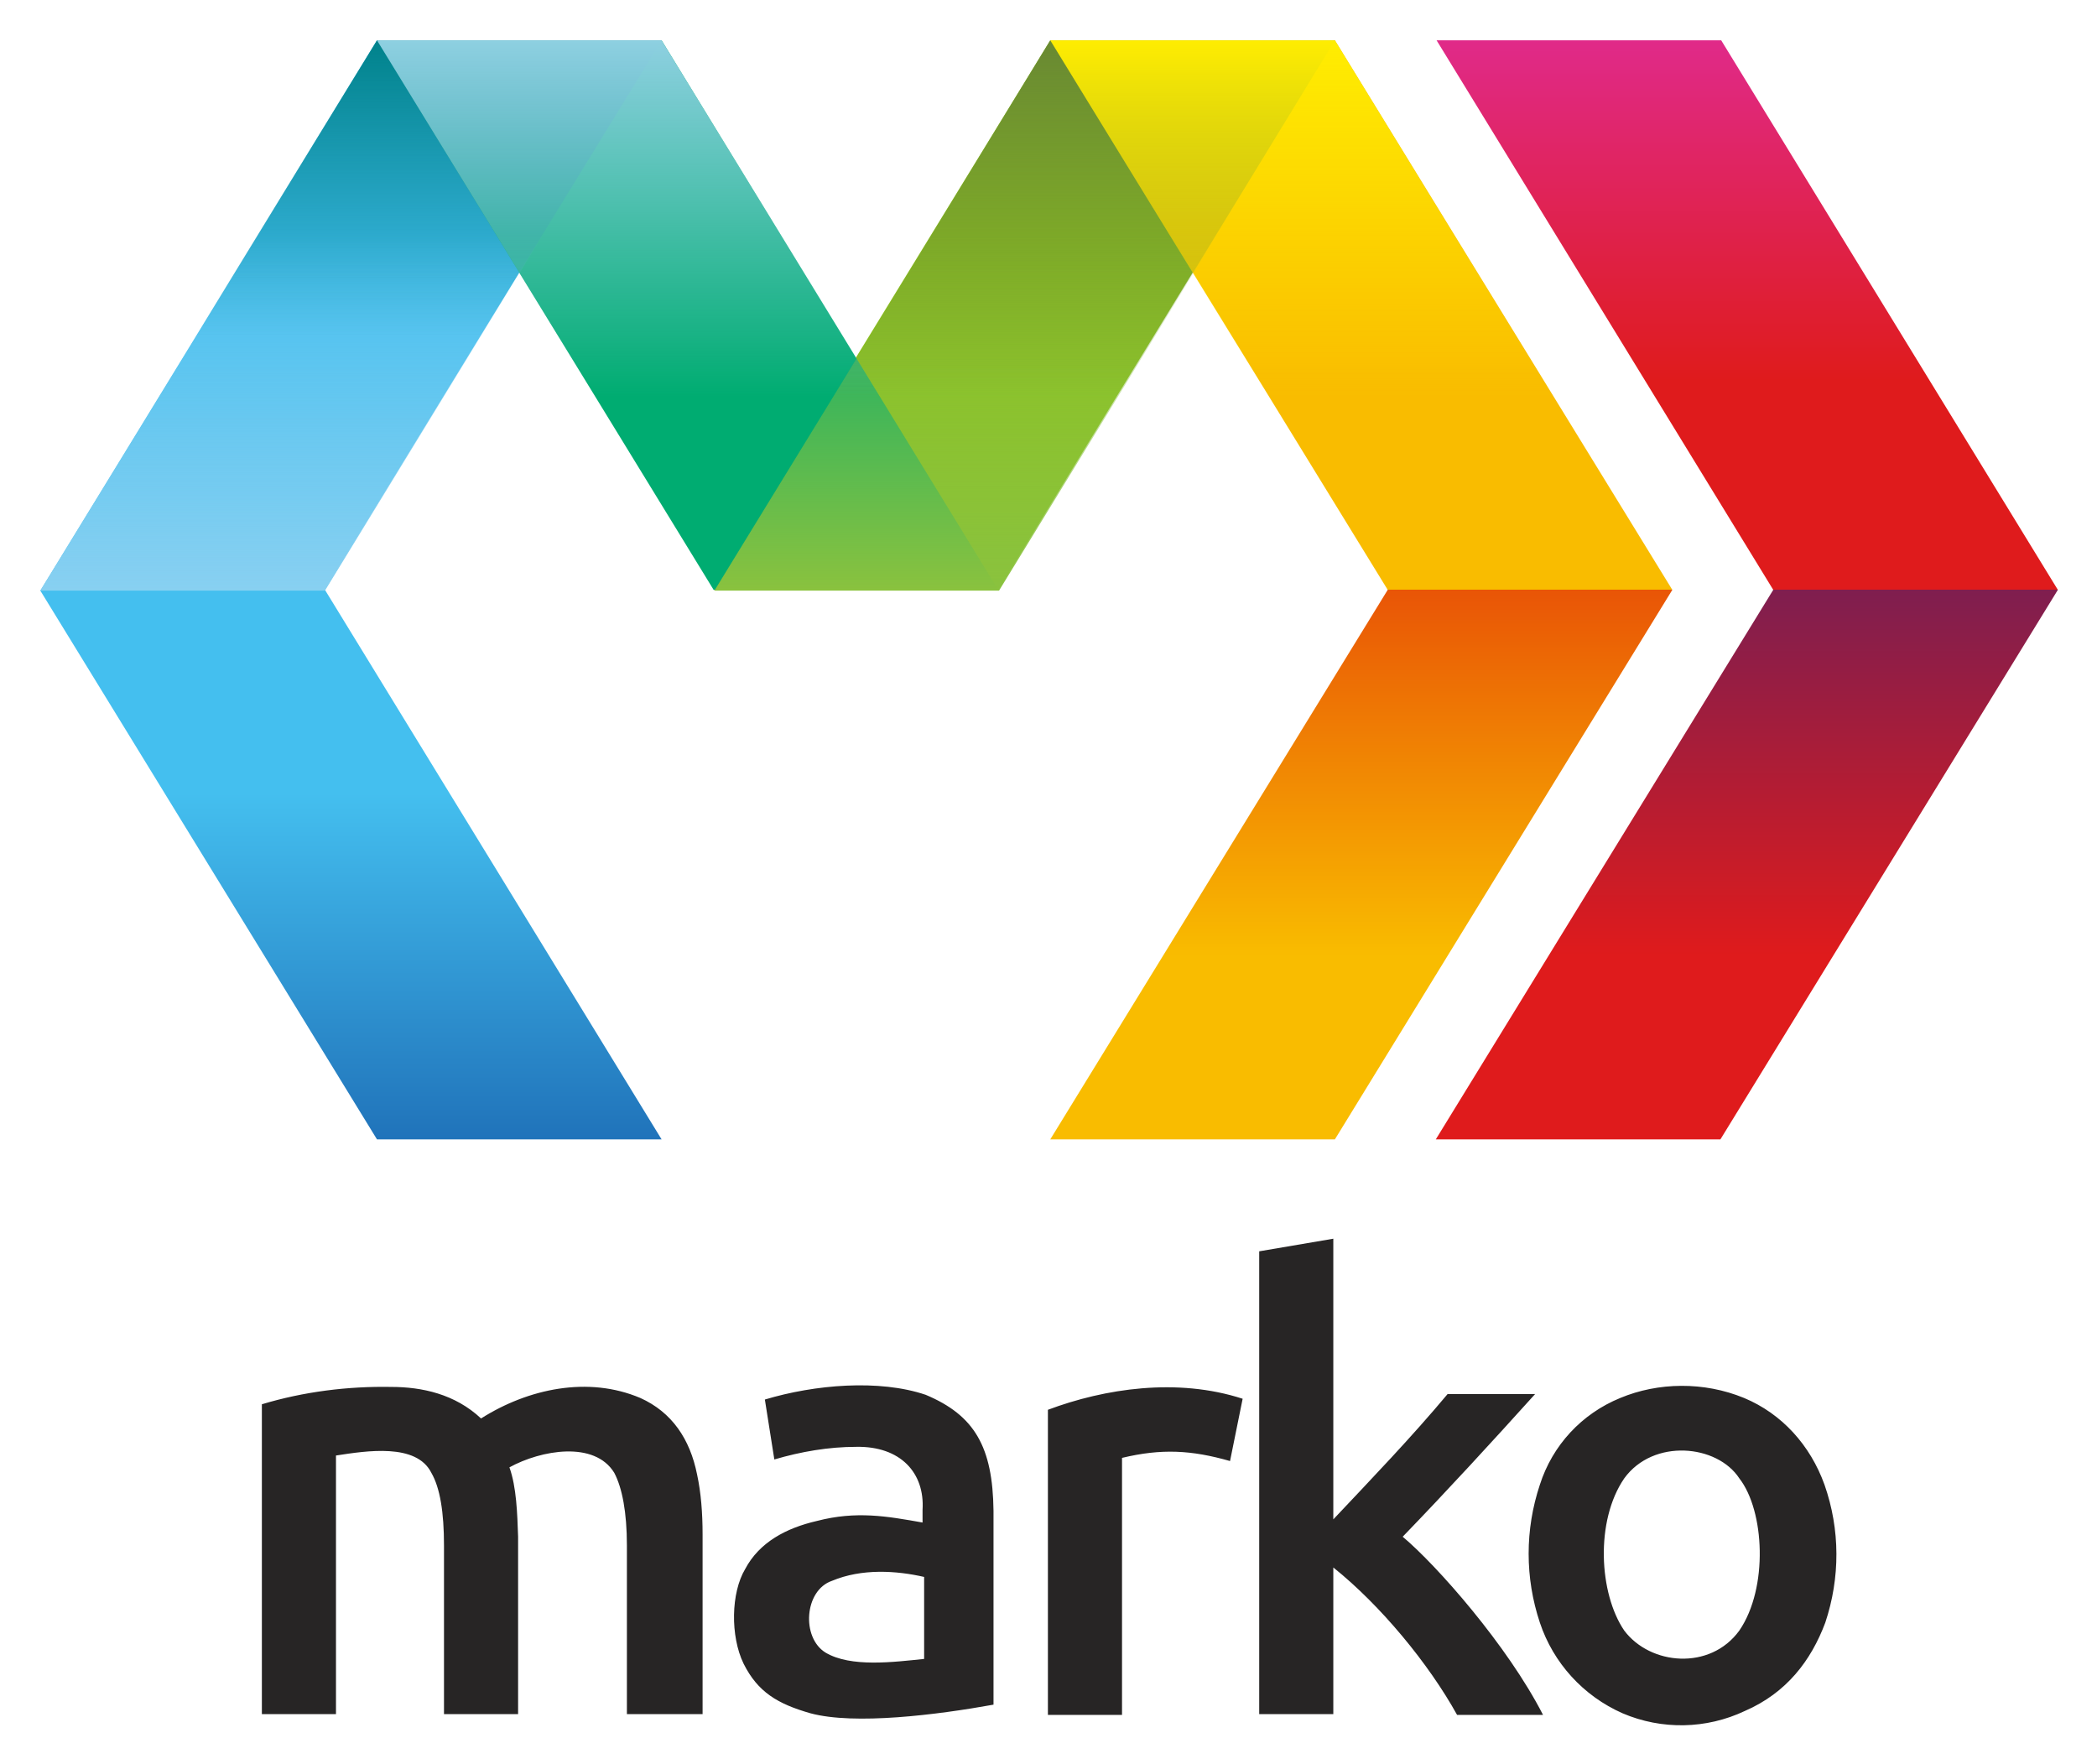
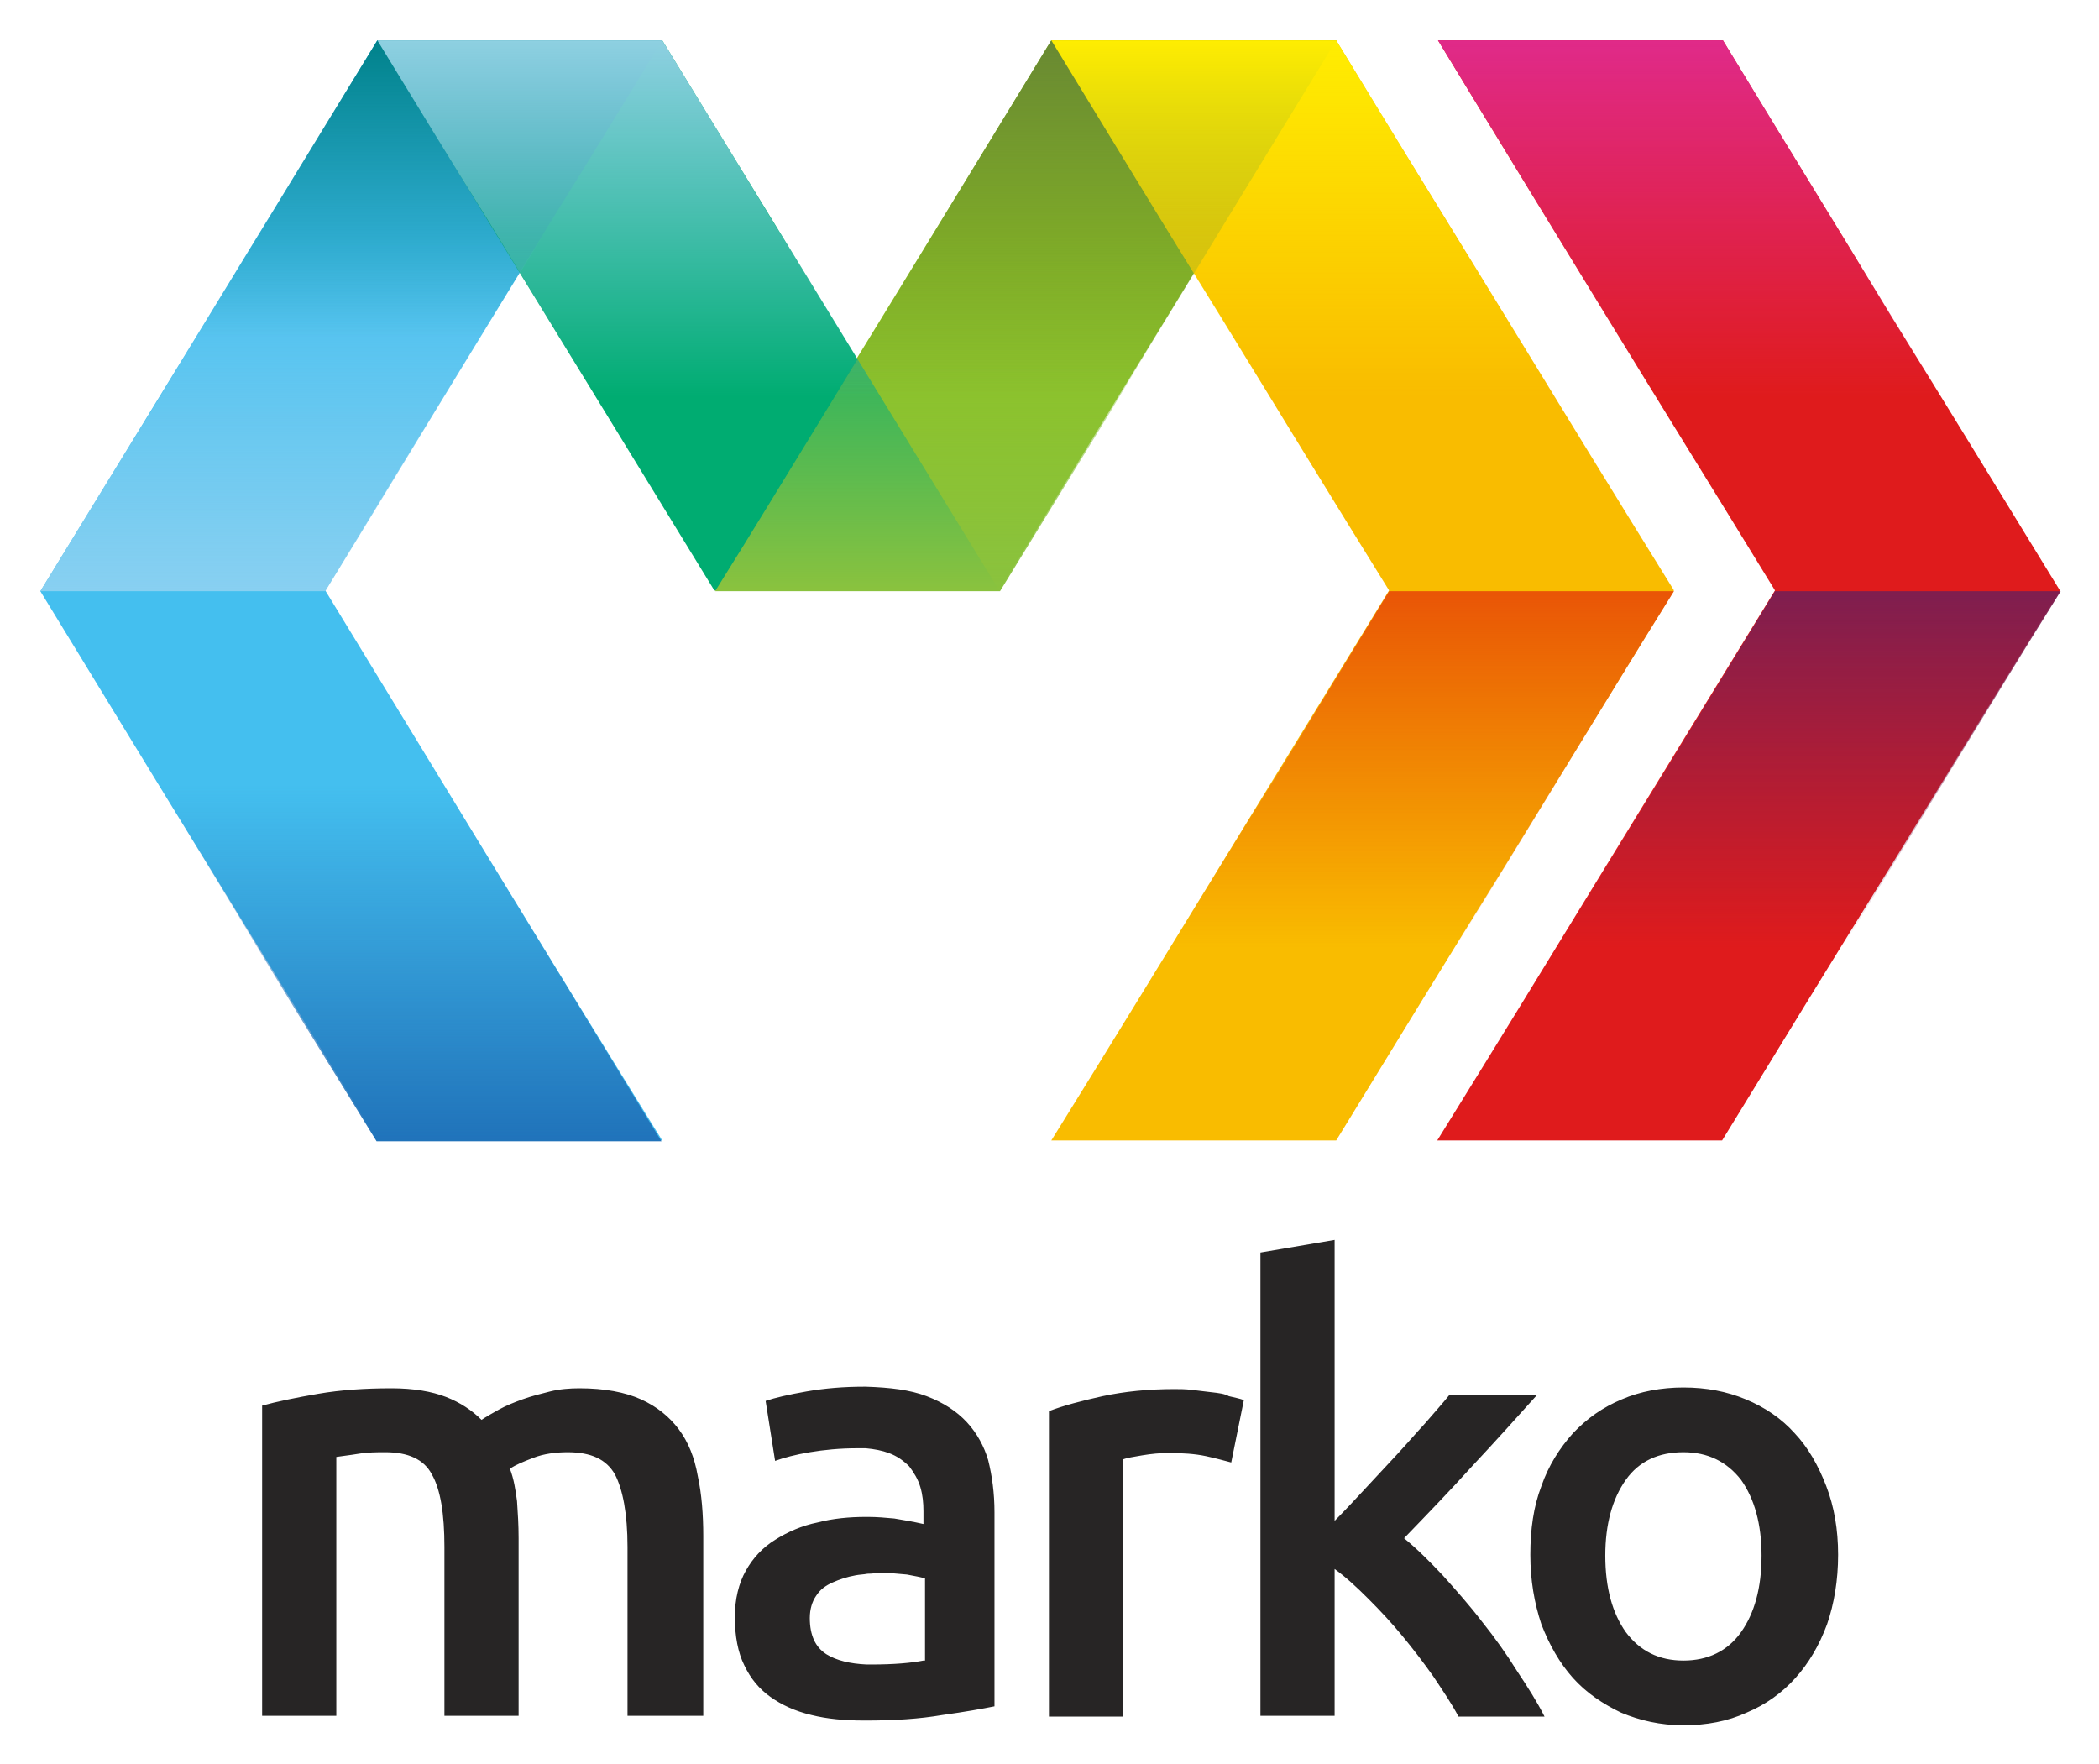
- <svg xmlns="http://www.w3.org/2000/svg" role="img" viewBox="-51.15 -51.15 2659.80 2237.30">
-   <style>stop:not([stop-color]){stop-color:inherit}</style>
-   <style>stop:not([stop-color]){stop-color:inherit}</style>
-   <style>stop:not([stop-color]){stop-color:inherit}</style>
-   <style>stop:not([stop-color]){stop-color:inherit}</style>
-   <style>stop:not([stop-color]){stop-color:inherit}</style>
-   <style>stop:not([stop-color]){stop-color:inherit}</style>
-   <path fill="#8dc220" d="M1281 0h361l-427 697H854z" />
-   <path fill="url(#a)" d="M427 0h361L361 697l427 697H427L0 698z" />
-   <linearGradient id="a" x2="0" y2="1">
-     <stop offset=".685" stop-color="#44bfef" />
-     <stop offset="1" stop-color="#2073ba" />
-   </linearGradient>
-   <path fill="#00ac71" d="M854 697h361L788 0H427z" />
-   <path fill="url(#b)" d="M1642 0h-361l428 697-428 697h361l428-697z" />
-   <linearGradient id="b" x2="0" y2="1" stop-color="#f9bc00">
-     <stop offset=".5" />
-     <stop offset=".5" stop-color="#e95506" />
-     <stop offset=".833" />
-   </linearGradient>
-   <path fill="url(#c)" d="M1493 246h-361L855 698h361z" />
-   <linearGradient id="c" x2="0" y2="1" stop-color="#8ac23e">
-     <stop offset="0" stop-opacity="0" />
-     <stop offset="1" />
-   </linearGradient>
-   <path fill="url(#d)" d="M1005 452h361L1642 0h-361z" />
-   <linearGradient id="d" x2="0" y2="1" stop-color="#698932">
-     <stop offset="0" />
-     <stop offset="1" stop-opacity="0" />
-   </linearGradient>
-   <path fill="url(#e)" d="M1919 452h-361L1281 0h361z" />
-   <linearGradient id="e" x2="0" y2="1" stop-color="#ffed01">
-     <stop offset="0" />
-     <stop offset="1" stop-opacity="0" />
-   </linearGradient>
-   <path fill="url(#f)" d="M150 452h361L788 0H427z" />
-   <linearGradient id="f" x2="0" y2="1" stop-color="#00828b">
-     <stop offset="0" />
-     <stop offset=".833" stop-opacity="0" />
-   </linearGradient>
-   <path fill="url(#g)" d="M638 246H277L0 698h361z" />
-   <linearGradient id="g" x2="0" y2="1" stop-color="#88d0f1">
-     <stop offset="0" stop-opacity="0" />
-     <stop offset="1" />
-   </linearGradient>
-   <path fill="url(#h)" d="M1065 452H704L427 0h361z" />
-   <linearGradient id="h" x2="0" y2="1" stop-color="#8ed0e1">
-     <stop offset="0" />
-     <stop offset="1" stop-opacity="0" />
-   </linearGradient>
-   <path fill="url(#i)" d="M2132 0h-361l427 697-428 697h361l428-697z" />
-   <linearGradient id="i" x2="0" y2="1" stop-color="#df1b1c">
-     <stop offset="0" stop-color="#e02a89" />
-     <stop offset=".31" />
-     <stop offset=".5" />
-     <stop offset=".5" stop-color="#7f1e4f" />
-     <stop offset=".833" />
-   </linearGradient>
-   <path fill="#272525" d="M840 1895c0-27-2-53-7-76-9-45-32-79-72-97-66-28-142-12-202 26-33-31-75-40-114-40-55-1-111 6-164 22v393h94v-328c39-6 102-16 121 22 11 19 16 50 16 92v214h94v-225c-1-29-2-63-11-88 40-22 108-34 133 7 10 19 16 50 16 92v214h96zm91-95c34-10 69-16 104-16 56-1 87 33 84 80v16c-45-8-84-15-134-2-39 9-73 27-91 61-18 30-19 85-2 120 18 36 43 51 85 63 56 15 160 2 232-11v-246c-1-81-24-121-86-147-59-20-141-13-204 6zm65 245c-31-19-27-79 8-91 38-16 82-13 117-5v104c-39 4-93 11-125-8zm529-322c-83-27-175-13-247 14v387h94v-326c50-12 88-10 137 4zm203 175c57-59 113-120 168-181h-111c-46 55-96 107-145 159v-356l-94 16v587h94v-186c60 48 121 122 157 187h109c-45-88-135-190-178-226zm535-66c-18-50-54-90-102-110-51-21-109-20-157 0-49 20-86 60-102 110-19 57-19 118 0 175 17 51 55 93 105 115a189 189 0 0 0 155-3c53-23 84-64 102-112 19-57 19-118-1-175zm-108 185c-37 51-113 44-146 0-32-47-37-139 0-193 37-51 118-43 146 0 32 41 37 139 0 193z" />
+ <svg xmlns="http://www.w3.org/2000/svg" role="img" viewBox="-9.99 -9.99 519.48 436.48">
+   <defs>
+     <linearGradient id="a" x1="98.768" x2="98.768" y1="82.878" y2="29.178" gradientTransform="scale(1.18807 .8417)" gradientUnits="userSpaceOnUse">
+       <stop offset="0%" stop-color="#8AC23E" />
+       <stop offset="100%" stop-color="#8AC23E" stop-opacity="0" />
+     </linearGradient>
+     <linearGradient id="b" x1="111.478" x2="111.478" y1=".034" y2="53.692" gradientTransform="scale(1.18714 .84236)" gradientUnits="userSpaceOnUse">
+       <stop offset="0%" stop-color="#698932" />
+       <stop offset="100%" stop-color="#698932" stop-opacity="0" />
+     </linearGradient>
+     <linearGradient id="c" x1="134.704" x2="134.704" y1=".034" y2="53.734" gradientTransform="scale(1.18807 .8417)" gradientUnits="userSpaceOnUse">
+       <stop offset="0%" stop-color="#FFED01" />
+       <stop offset="100%" stop-color="#FFED01" stop-opacity="0" />
+     </linearGradient>
+     <linearGradient id="d" x1="175.925" x2="175.925" y1=".034" y2="53.75" gradientTransform="scale(1.18807 .8417)" gradientUnits="userSpaceOnUse">
+       <stop offset="0%" stop-color="#E02A89" />
+       <stop offset="100%" stop-color="#E02A89" stop-opacity="0" />
+     </linearGradient>
+     <linearGradient id="e" x1="188.606" x2="188.606" y1="82.878" y2="136.578" gradientTransform="scale(1.18807 .8417)" gradientUnits="userSpaceOnUse">
+       <stop offset="0%" stop-color="#7F1E4F" />
+       <stop offset="100%" stop-color="#7F1E4F" stop-opacity="0" />
+     </linearGradient>
+     <linearGradient id="f" x1="147.364" x2="147.364" y1="82.878" y2="136.578" gradientTransform="scale(1.18807 .8417)" gradientUnits="userSpaceOnUse">
+       <stop offset="0%" stop-color="#E95506" />
+       <stop offset="100%" stop-color="#E95506" stop-opacity="0" />
+     </linearGradient>
+     <linearGradient id="g" x1="26.838" x2="26.838" y1="82.878" y2="29.212" gradientTransform="scale(1.18807 .8417)" gradientUnits="userSpaceOnUse">
+       <stop offset="0%" stop-color="#88D0F1" />
+       <stop offset="100%" stop-color="#88D0F1" stop-opacity="0" />
+     </linearGradient>
+     <linearGradient id="h" x1="39.487" x2="39.487" y1=".034" y2="53.7" gradientTransform="scale(1.18807 .8417)" gradientUnits="userSpaceOnUse">
+       <stop offset="0%" stop-color="#00828B" />
+       <stop offset="83.25%" stop-color="#00828B" stop-opacity="0" />
+     </linearGradient>
+     <linearGradient id="i" x1="39.507" x2="39.507" y1="165.592" y2="111.985" gradientTransform="scale(1.18714 .84236)" gradientUnits="userSpaceOnUse">
+       <stop offset="0%" stop-color="#2073BA" />
+       <stop offset="100%" stop-color="#2073BA" stop-opacity="0" />
+     </linearGradient>
+     <linearGradient id="j" x1="62.801" x2="62.801" y1=".034" y2="53.7" gradientTransform="scale(1.18807 .8417)" gradientUnits="userSpaceOnUse">
+       <stop offset="0%" stop-color="#8ED0E1" />
+       <stop offset="100%" stop-color="#88D0F1" stop-opacity="0" />
+     </linearGradient>
+   </defs>
+   <path fill="#272525" d="M158.008 343.751c-2.344-3.125-5.469-5.664-9.375-7.422-3.906-1.758-8.984-2.734-15.234-2.734-2.344 0-4.883.195-7.227.781-2.344.586-4.688 1.172-6.836 1.953-2.148.781-4.102 1.562-5.859 2.539-1.758.977-3.125 1.758-4.297 2.539-2.344-2.344-5.273-4.297-8.789-5.664-3.516-1.367-8.008-2.148-13.477-2.148-6.445 0-12.5.391-18.164 1.367-5.664.977-10.352 1.953-13.867 2.93v76.758h18.359v-64.063c1.172-.195 3.125-.391 5.469-.781 2.344-.391 4.688-.391 6.641-.391 5.664 0 9.57 1.758 11.523 5.469 2.148 3.711 3.125 9.766 3.125 17.969v41.797h18.359v-43.945c0-3.32-.195-6.25-.391-9.18-.391-2.93-.781-5.469-1.758-8.008 1.367-.977 3.32-1.758 5.859-2.734 2.539-.977 5.469-1.367 8.398-1.367 5.859 0 9.57 1.758 11.719 5.469 1.953 3.711 3.125 9.766 3.125 17.969v41.797h18.75v-44.531c0-5.273-.391-10.352-1.367-14.844-.781-4.492-2.344-8.398-4.688-11.523zm71.289-1.758c-2.539-2.734-5.859-4.883-9.961-6.445-4.102-1.562-8.984-2.148-15.039-2.344h-.391c-5.078 0-9.766.391-14.258 1.172-4.492.781-7.813 1.562-10.156 2.344l2.344 14.844c2.148-.781 5.078-1.562 8.594-2.148 3.516-.586 7.422-.977 11.719-.977h2.148c2.148.195 4.102.586 5.664 1.172 2.148.781 3.711 1.953 5.078 3.32 1.172 1.562 2.148 3.125 2.734 5.078.586 1.953.781 3.906.781 6.055v3.125c-2.539-.586-4.883-.977-7.227-1.367-2.148-.195-4.297-.391-6.445-.391h-.586c-4.102 0-8.203.391-11.914 1.367-3.906.781-7.422 2.344-10.547 4.297-3.125 1.953-5.469 4.492-7.227 7.617-1.758 3.125-2.734 7.031-2.734 11.523 0 4.688.781 8.789 2.344 11.914 1.562 3.32 3.711 5.859 6.445 7.813 2.734 1.953 6.055 3.516 10.156 4.492 3.906.977 8.203 1.367 13.086 1.367h.391c7.031 0 13.281-.391 18.945-1.367 5.664-.781 9.961-1.562 12.891-2.148v-48.047c0-4.688-.586-8.984-1.562-12.891-.977-3.32-2.734-6.641-5.273-9.375zm-10.742 58.985c-2.93.586-7.227.977-12.891.977h-1.172c-4.102-.195-7.422-.977-9.961-2.539-2.734-1.758-4.102-4.688-4.102-8.984 0-2.148.586-4.102 1.562-5.469.977-1.562 2.344-2.539 4.102-3.32 1.758-.781 3.516-1.367 5.664-1.758.977-.195 1.953-.195 2.93-.391 1.172 0 2.148-.195 3.32-.195 2.344 0 4.492.195 6.445.391 1.953.391 3.32.586 4.492.977v20.313zm71.289-66.406c-1.562-.195-3.32-.391-4.883-.586-1.562-.195-3.125-.195-4.297-.195-6.445 0-12.305.586-17.773 1.758-5.273 1.172-9.766 2.344-13.281 3.711v75.586h18.359v-63.672c.977-.391 2.539-.586 4.688-.977 2.344-.391 4.492-.586 6.445-.586 3.516 0 6.641.195 9.375.781 2.734.586 4.688 1.172 6.25 1.562l3.125-15.43c-.977-.391-2.148-.586-3.711-.977-.977-.586-2.539-.781-4.297-.977zm66.992 56.836c-3.125-4.102-6.445-7.813-9.766-11.523-3.32-3.516-6.445-6.641-9.57-9.18 5.664-5.859 11.328-11.719 16.797-17.773 5.664-6.055 10.938-11.914 16.016-17.578H348.634c-1.562 1.953-3.516 4.102-5.859 6.836-2.344 2.539-4.688 5.273-7.227 8.008-2.539 2.734-5.078 5.469-7.813 8.398-2.539 2.734-5.078 5.469-7.422 7.813v-69.531l-18.359 3.125V414.649h18.359v-36.328c2.734 1.953 5.469 4.492 8.398 7.422 2.93 2.93 5.664 5.859 8.398 9.18 2.734 3.32 5.273 6.641 7.617 9.961 2.344 3.516 4.492 6.641 6.25 9.961h21.289c-1.758-3.516-4.102-7.227-6.836-11.328-2.539-4.102-5.469-8.203-8.594-12.109zm85.156-33.594c-1.953-5.078-4.492-9.57-7.813-13.086-3.32-3.711-7.422-6.445-12.109-8.398-4.688-1.953-9.766-2.93-15.43-2.93-5.469 0-10.742.977-15.234 2.93-4.688 1.953-8.594 4.688-12.109 8.398-3.32 3.711-6.055 8.008-7.813 13.086-1.953 5.078-2.734 10.742-2.734 16.992 0 6.25.977 11.914 2.734 17.188 1.953 5.078 4.492 9.57 7.813 13.281 3.32 3.711 7.422 6.445 11.914 8.594 4.688 1.953 9.766 3.125 15.43 3.125 5.664 0 10.938-.977 15.625-3.125 4.688-1.953 8.789-4.883 12.109-8.594 3.32-3.711 5.859-8.008 7.813-13.281 1.758-5.078 2.734-10.938 2.734-17.188 0-6.25-.977-11.914-2.93-16.992zm-21.094 36.133c-3.32 4.688-8.203 7.031-14.258 7.031-6.055 0-10.742-2.344-14.258-7.031-3.32-4.688-5.078-10.938-5.078-18.945 0-7.813 1.758-14.063 5.078-18.75 3.32-4.688 8.203-6.836 14.258-6.836 6.055 0 10.742 2.344 14.258 6.836 3.32 4.688 5.078 10.938 5.078 18.75 0 8.008-1.758 14.258-5.078 18.945z" />
+   <path fill="#8dc220" d="M250.196 0h70.508c-25.977 42.578-54.688 89.453-83.399 136.133H166.797C195.508 89.453 224.219 42.578 250.196 0z" />
+   <path fill="#44bfef" d="M83.399 0h70.508c-13.867 22.656-27.93 45.508-41.797 68.164L70.508 136.133c13.867 22.656 27.734 45.508 41.602 68.164 13.867 22.656 27.734 45.313 41.797 67.969H83.399c-13.867-22.656-27.93-45.313-41.797-67.969C27.734 181.836 13.867 158.985 0 136.328l41.602-67.969C55.469 45.508 69.531 22.852 83.399 0z" />
+   <path fill="#00ac71" d="M83.399 0c28.711 46.875 57.422 93.75 83.399 136.133h70.508C211.329 93.75 182.618 46.875 153.907 0z" />
+   <path fill="#f9bc00" d="M320.704 0h-70.508c13.867 22.656 27.734 45.508 41.797 68.164 13.867 22.656 27.734 45.313 41.797 67.969-13.867 22.656-27.93 45.508-41.797 68.164-13.867 22.656-27.734 45.313-41.797 67.969h70.508c13.867-22.656 27.734-45.313 41.797-67.969 13.867-22.656 27.734-45.313 41.797-68.164-14.063-22.656-27.93-45.313-41.797-67.969C348.634 45.508 334.571 22.852 320.704 0z" />
+   <path fill="url(#a)" d="M149.3 24.6h-36.1c-4.6 7.5-9.2 15.1-13.8 22.6-4.6 7.5-9.2 15.1-13.9 22.6h36.1c4.6-7.5 9.3-15.1 13.9-22.6 4.5-7.6 9.1-15.1 13.8-22.6z" transform="scale(1.95313)" />
+   <path fill="url(#b)" d="M100.5 45.2h36.1c4.6-7.5 9.2-15.1 13.8-22.6 4.6-7.5 9.2-15.1 13.8-22.6h-36.1c-4.6 7.5-9.2 15.1-13.8 22.6-4.6 7.6-9.2 15.1-13.8 22.6z" transform="scale(1.95313)" />
+   <path fill="url(#c)" d="M191.9 45.2h-36.1c-4.6-7.5-9.3-15.1-13.9-22.6-4.6-7.5-9.2-15.1-13.8-22.6h36.1c4.6 7.5 9.2 15.1 13.8 22.6 4.7 7.6 9.3 15.1 13.9 22.6z" transform="scale(1.95313)" />
+   <path fill="#df1b1c" d="M416.407 0h-70.508c13.867 22.852 27.734 45.508 41.602 68.164 13.867 22.656 27.93 45.313 41.797 67.969-13.867 22.656-27.93 45.508-41.797 68.164-13.867 22.656-27.734 45.313-41.797 67.969h70.508c13.867-22.656 27.734-45.313 41.797-67.969 13.867-22.656 27.734-45.313 41.797-68.164-13.867-22.656-27.734-45.313-41.797-67.969C444.337 45.508 430.275 22.852 416.407 0z" />
+   <path fill="url(#d)" d="M240.9 45.2h-36.1c-4.7-7.5-9.3-15.1-13.9-22.6-4.6-7.5-9.2-15.1-13.8-22.6h36.1c4.6 7.5 9.2 15.1 13.8 22.6 4.6 7.6 9.3 15.1 13.9 22.6z" transform="scale(1.95313)" />
+   <path fill="url(#e)" d="M192.2 115h36.1c4.6-7.5 9.2-15 13.8-22.6 4.6-7.5 9.2-15.1 13.9-22.6h-36.2c-4.6 7.5-9.2 15.1-13.8 22.6-4.6 7.5-9.2 15-13.8 22.6z" transform="scale(1.95313)" />
+   <path fill="url(#f)" d="M143.2 115h36.1c4.6-7.5 9.2-15.1 13.8-22.6 4.6-7.5 9.2-15.1 13.9-22.6h-36.1c-4.6 7.5-9.2 15.1-13.8 22.6-4.7 7.5-9.3 15-13.9 22.6z" transform="scale(1.95313)" />
+   <path fill="url(#g)" d="M63.8 24.6H27.7c-4.6 7.5-9.2 15.1-13.8 22.6C9.2 54.7 4.6 62.3 0 69.8h36.1c4.6-7.5 9.2-15 13.8-22.6 4.6-7.5 9.2-15.1 13.9-22.6z" transform="scale(1.95313)" />
+   <path fill="url(#h)" d="M15 45.2h36.1c4.6-7.5 9.2-15.1 13.8-22.6C69.6 15.1 74.2 7.5 78.8 0H42.7c-4.6 7.5-9.2 15-13.8 22.6-4.6 7.5-9.2 15.1-13.9 22.6z" transform="scale(1.95313)" />
+   <path fill="url(#i)" d="M15 94.3h36.1c4.6 7.5 9.2 15.1 13.8 22.6 4.6 7.5 9.2 15.1 13.8 22.6H42.6c-4.6-7.5-9.3-15-13.9-22.6-4.5-7.5-9.1-15-13.7-22.6z" transform="scale(1.95313)" />
+   <path fill="url(#j)" d="M106.5 45.2H70.4c-4.6-7.5-9.2-15.1-13.8-22.6C51.9 15.1 47.3 7.5 42.7 0h36.1c4.6 7.5 9.2 15 13.8 22.6 4.7 7.5 9.3 15.1 13.9 22.6z" transform="scale(1.95313)" />
</svg>
